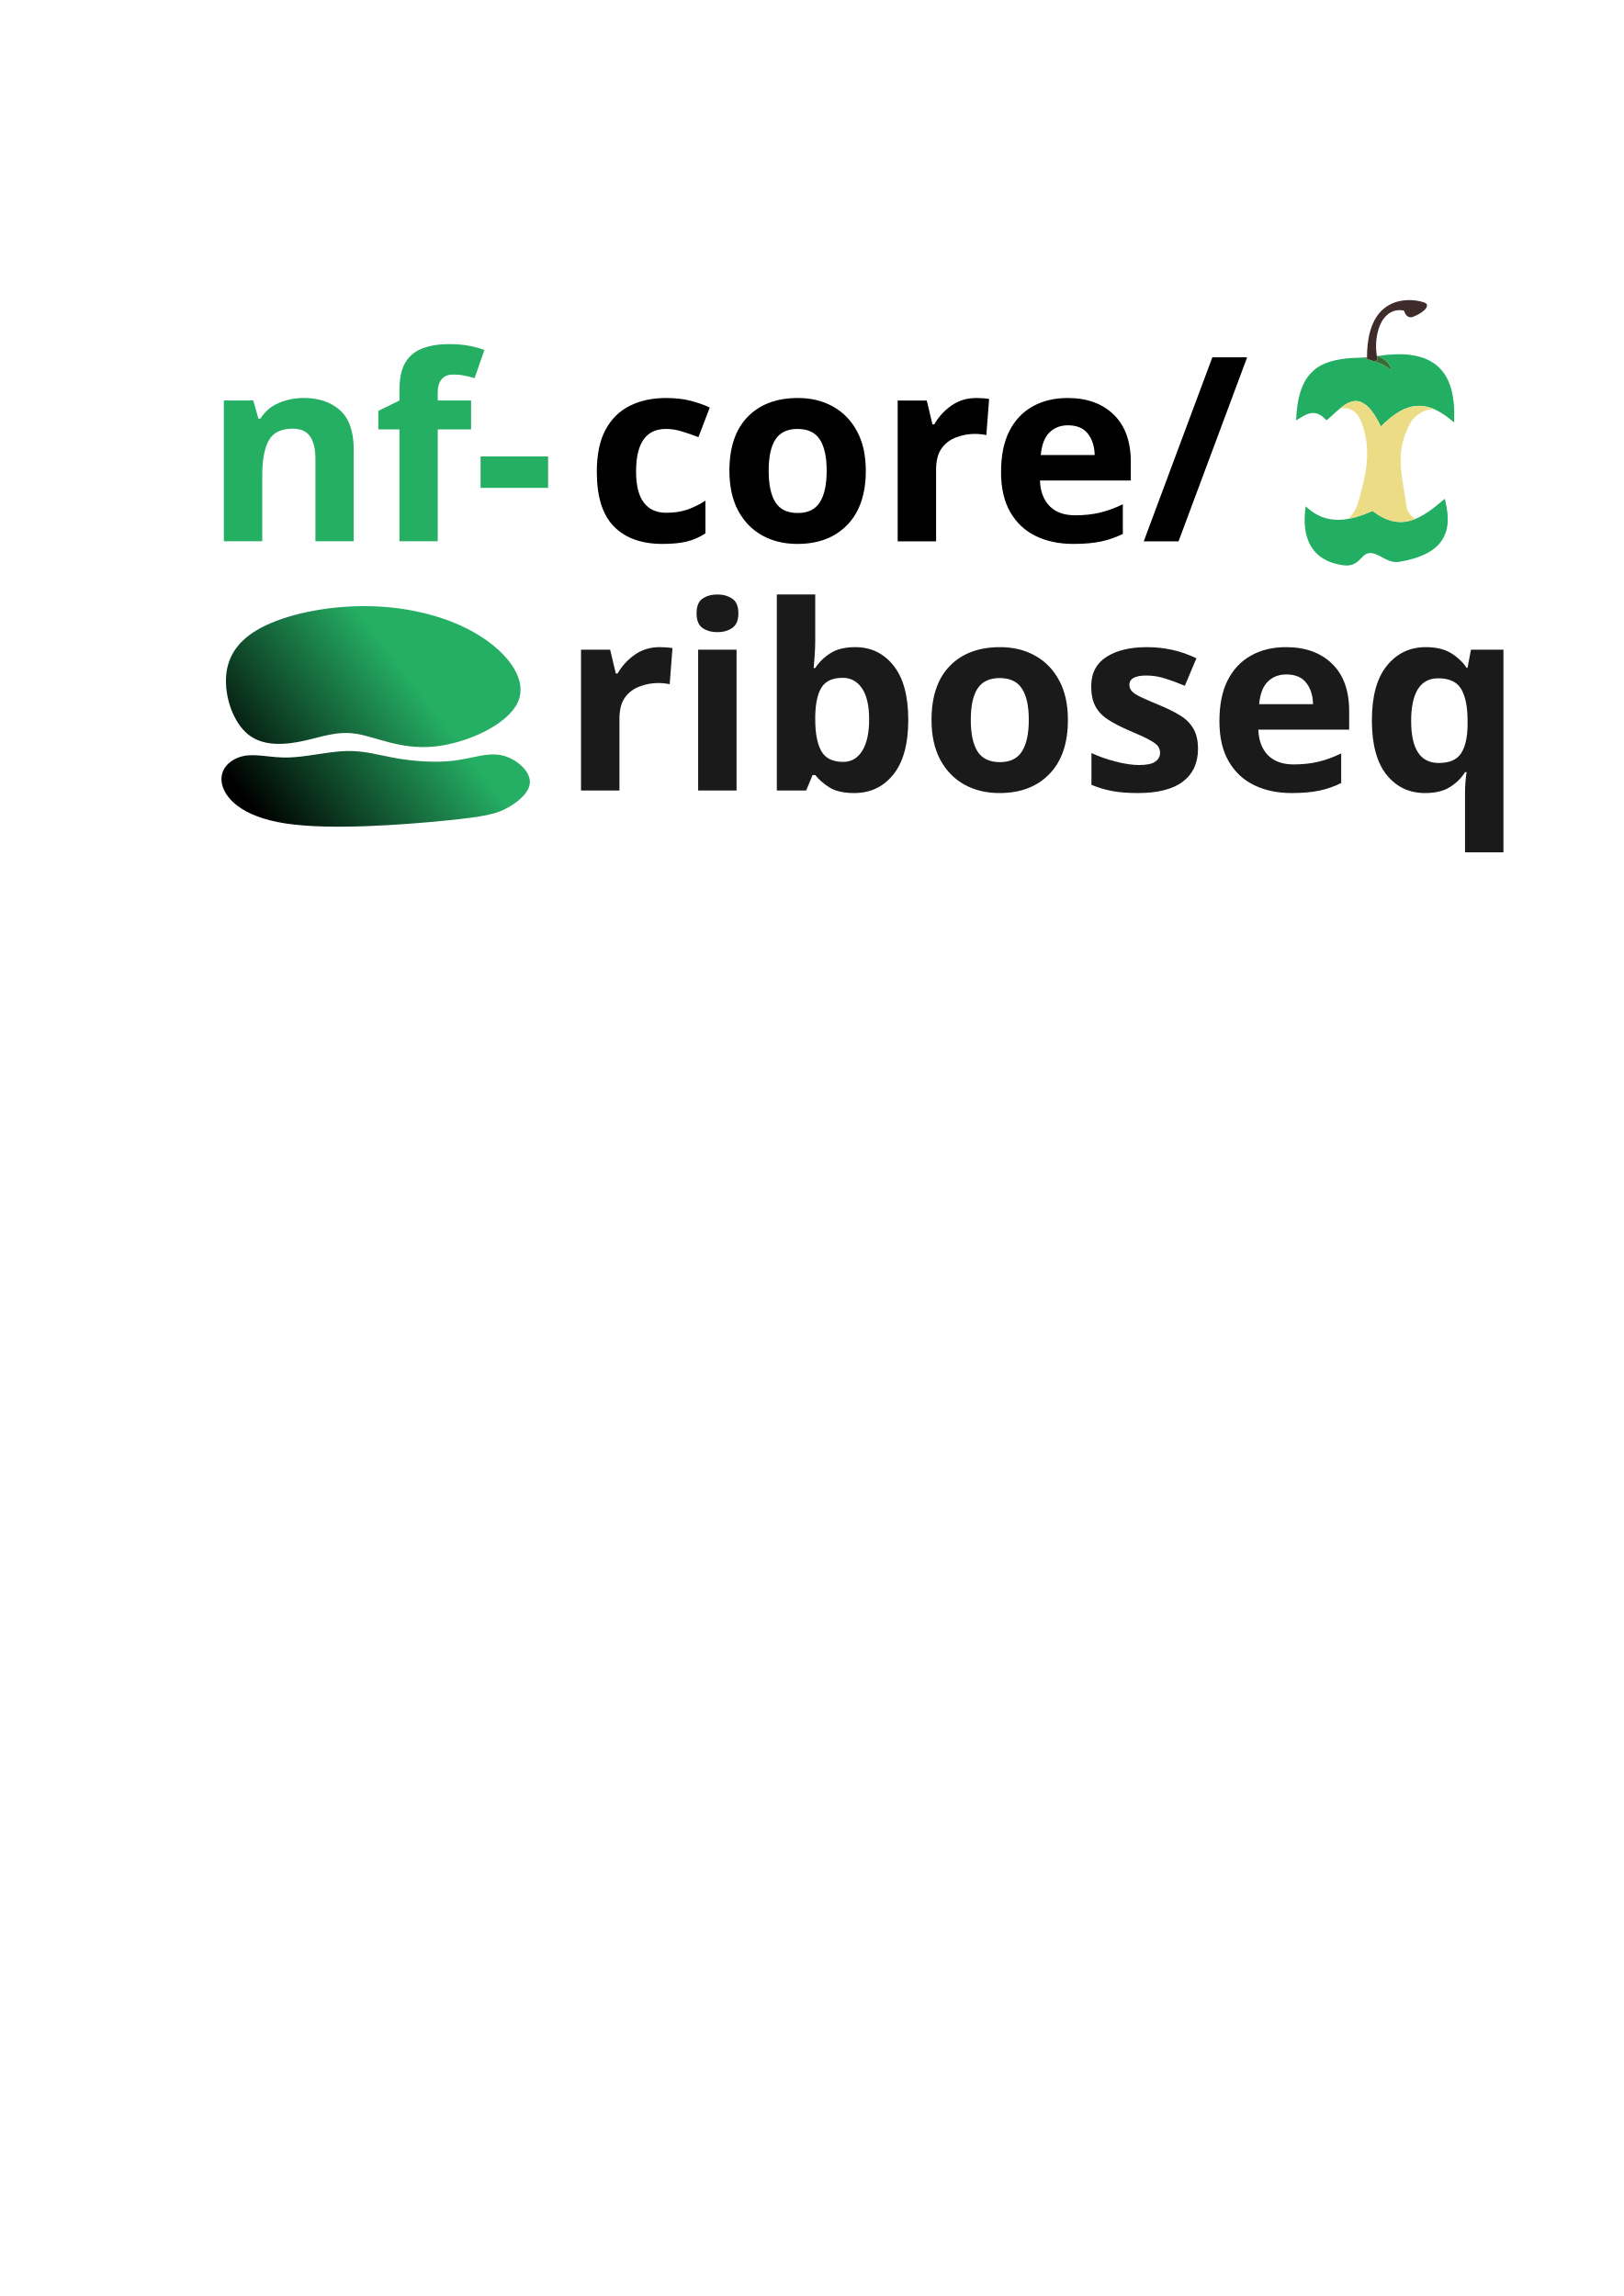
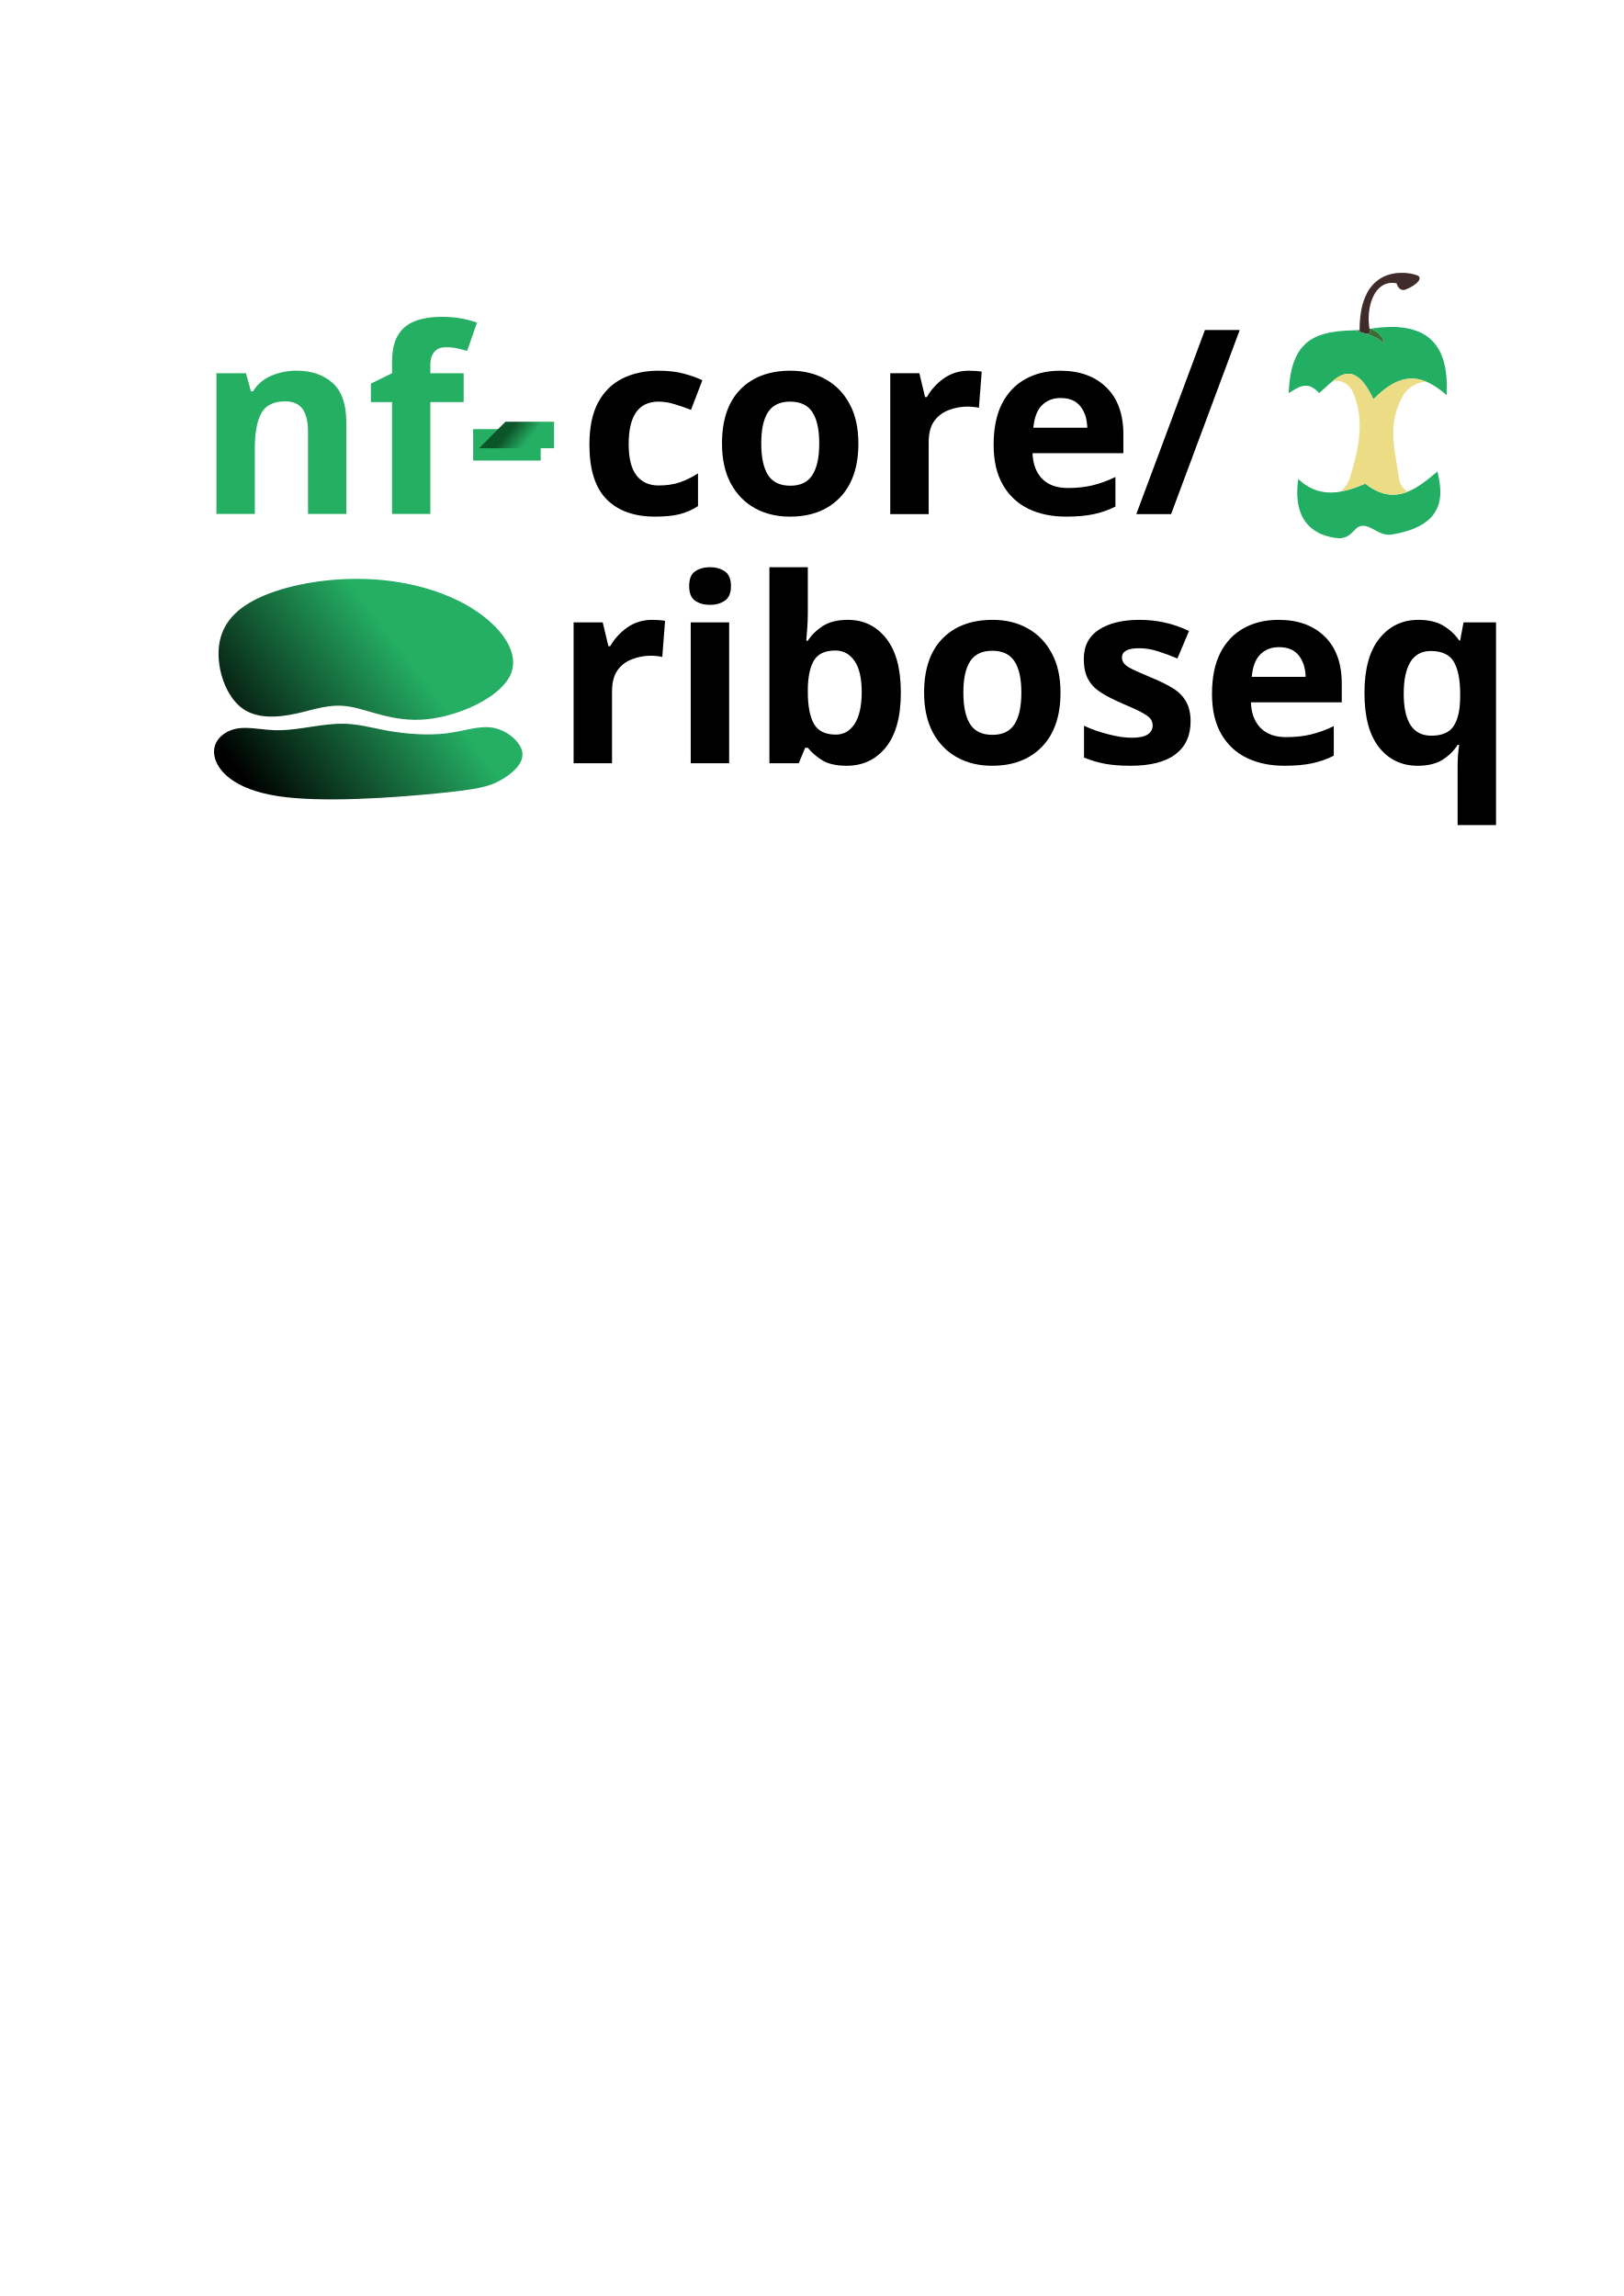
<svg xmlns="http://www.w3.org/2000/svg" xmlns:xlink="http://www.w3.org/1999/xlink" width="210mm" height="297mm" viewBox="0 0 210 297" version="1.1" id="svg1">
  <defs id="defs1">
    <linearGradient xlink:href="#linearGradient15697" id="linearGradient12" gradientUnits="userSpaceOnUse" gradientTransform="matrix(0.04574445,-0.0346747,0.0346747,0.04574445,-790.0689,-394.143)" x1="-6640" y1="913.566" x2="-2480.299" y2="913.566" />
    <linearGradient id="linearGradient15697">
      <stop style="stop-color:#000000;stop-opacity:1;" offset="0" id="stop15693" />
      <stop style="stop-color:#25af64;stop-opacity:1;" offset="0.698" id="stop15695" />
    </linearGradient>
-     <linearGradient xlink:href="#linearGradient15697" id="linearGradient1" gradientUnits="userSpaceOnUse" gradientTransform="matrix(0.04574445,-0.0346747,0.0346747,0.04574445,-790.0689,-394.143)" x1="-6640" y1="913.566" x2="-2480.299" y2="913.566" />
+     <linearGradient xlink:href="#a-9" id="linearGradient4332" gradientUnits="userSpaceOnUse" gradientTransform="matrix(6.025353,4.707471,-4.707471,6.025353,64.62676,54.56178)" x2="1" />
+     <linearGradient id="a-9" x2="1" gradientTransform="matrix(47.34875,36.9925,-36.9925,47.34875,344.325,162.1875)" gradientUnits="userSpaceOnUse">
+       <stop stop-color="#0c542a" offset="0" id="stop15-38" />
+       <stop stop-color="#0c542a" offset=".215" id="stop17-02" />
+       <stop stop-color="#25af64" offset=".58" id="stop19-4" />
+       <stop stop-color="#25af64" offset=".847" id="stop21-8" />
+       <stop stop-color="#25af64" offset="1" id="stop23-39" />
+     </linearGradient>
+     <linearGradient xlink:href="#linearGradient15697" id="linearGradient3" gradientUnits="userSpaceOnUse" gradientTransform="matrix(0.04574445,-0.0346747,0.0346747,0.04574445,-790.0689,-394.143)" x1="-6640" y1="913.566" x2="-2480.299" y2="913.566" />
+     <linearGradient id="a-9-5" x2="1" gradientTransform="matrix(47.34875,36.9925,-36.9925,47.34875,344.325,162.1875)" gradientUnits="userSpaceOnUse">
+       <stop stop-color="#0c542a" offset="0" id="stop15-38-8" />
+       <stop stop-color="#0c542a" offset=".215" id="stop17-02-1" />
+       <stop stop-color="#25af64" offset=".58" id="stop19-4-4" />
+       <stop stop-color="#25af64" offset=".847" id="stop21-8-7" />
+       <stop stop-color="#25af64" offset="1" id="stop23-39-1" />
+     </linearGradient>
  </defs>
  <g id="layer1">
-     <g id="g1" transform="translate(71.56752,-4.515881)">
+     <g id="g13" transform="translate(68.08947,98.95608)" />
+     <g id="g1" transform="translate(70.60849,-8.046107)">
      <g id="g4301" style="display:inline" transform="matrix(0.1271828,0,0,0.1271828,-37.26463,39.88179)">
        <path d="m 1209.062,147.1 v 4.253 c -0.088,0.022 -0.177,0.045 -0.265,0.066 -0.724,-0.595 -1.454,-1.184 -2.171,-1.786 -4.782,-4.013 -9.845,-7.615 -15.445,-10.415 -0.969,-0.485 -1.91,-1.055 -2.995,-1.276 -0.079,-0.172 -0.25,-0.199 -0.403,-0.261 -2.112,-0.871 -4.277,-1.575 -6.505,-2.09 -4.838,-1.12 -9.693,-1.226 -14.562,-0.247 -6.258,1.259 -11.857,4.016 -17.104,7.559 -5.206,3.516 -9.899,7.645 -14.303,12.111 -0.795,0.806 -0.809,0.804 -1.299,-0.215 -2.341,-4.875 -4.916,-9.614 -8.14,-13.973 -2.462,-3.329 -5.214,-6.371 -8.781,-8.566 -3.598,-2.214 -7.451,-3.018 -11.607,-2.013 -5.101,1.232 -9.199,4.206 -13.064,7.575 -2.357,1.825 -4.471,3.924 -6.659,5.938 -1.962,1.806 -3.933,3.603 -5.97,5.326 -0.372,0.316 -0.57,0.311 -0.909,-0.044 -1.978,-2.075 -4.101,-3.971 -6.65,-5.343 -3.664,-1.972 -7.461,-2.214 -11.386,-0.936 -3.29,1.07 -6.201,2.871 -9.115,4.675 -1.149,0.711 -2.22,1.55 -3.459,2.114 v -0.286 c 0.17,-0.205 0.109,-0.455 0.117,-0.685 0.186,-5.26 0.634,-10.495 1.45,-15.699 1.125,-7.173 2.931,-14.144 6.128,-20.7 2.392,-4.904 5.519,-9.28 9.578,-12.949 5.33,-4.82 11.623,-7.866 18.473,-9.835 7.426,-2.134 15.051,-3.014 22.738,-3.436 3.041,-0.168 6.088,-0.24 9.133,-0.355 1.484,0.616 3.053,0.963 4.572,1.462 2.228,0.682 4.456,1.363 6.684,2.044 1.134,0.416 2.266,0.838 3.404,1.248 4.403,1.59 8.605,3.562 12.33,6.451 0.965,0.749 1.891,1.545 2.837,2.353 -0.189,-0.701 -0.447,-1.356 -0.695,-2.014 -1.629,-4.321 -4.115,-7.959 -8.158,-10.399 -1.671,-1.009 -3.447,-1.812 -5.145,-2.765 0.165,-0.021 0.331,-0.039 0.496,-0.066 5.359,-0.891 10.759,-1.421 16.183,-1.635 4.661,-0.185 9.33,-0.116 13.982,0.367 5.438,0.566 10.756,1.637 15.895,3.538 7.603,2.811 14.076,7.21 19.098,13.621 4.381,5.593 7.174,11.957 8.964,18.79 1.778,6.779 2.534,13.695 2.728,20.684 0,2.605 0,5.21 0,7.815" id="path66-4" style="fill:#22ae63" />
        <path d="m 1209.062,139.287 c 0.044,0 0.085,-0.009 0.128,-0.024 v 7.861 c -0.043,-0.01 -0.084,-0.018 -0.126,-0.022 0,-2.605 0,-5.21 0,-7.815" id="path70-8" style="fill:#ecdc86" />
        <path d="m 1165.888,27.087 c 0,0.046 0,0.091 0.01,0.136 -1.765,0 -3.531,0.001 -5.298,0.001 0.01,-0.03 0.024,-0.06 0.029,-0.09 0,-0.015 -0.016,-0.031 -0.024,-0.048 h 5.286 z" id="path74-6" style="fill:#a0918f" />
        <path d="m 1169.338,249.819 c 2.981,-1.198 5.821,-2.667 8.585,-4.306 3.295,-1.954 6.434,-4.138 9.489,-6.435 2.578,-1.938 5.1,-3.951 7.551,-6.051 1.416,-1.212 2.874,-2.377 4.3,-3.578 0.287,-0.241 0.292,-0.136 0.369,0.158 0.517,1.942 0.876,3.919 1.268,5.889 0.534,2.684 0.961,5.388 1.259,8.106 0.344,3.139 0.469,6.295 0.281,9.446 -0.233,3.936 -0.94,7.796 -2.308,11.509 -0.825,2.237 -1.906,4.354 -3.186,6.365 -1.644,2.583 -3.6,4.912 -5.864,6.964 -2.756,2.496 -5.8,4.588 -9.061,6.386 -4.426,2.441 -9.114,4.23 -13.925,5.7 -4.593,1.403 -9.284,2.417 -14.018,3.219 -1.284,0.217 -2.57,0.45 -3.879,0.416 -2.764,-0.069 -5.415,-0.69 -7.987,-1.689 -3.91,-1.516 -7.388,-3.886 -11.179,-5.64 -2.078,-0.963 -4.221,-1.667 -6.529,-1.823 -2.967,-0.2 -5.484,0.815 -7.606,2.822 -1.593,1.504 -3.098,3.099 -4.666,4.629 -2.636,2.574 -5.724,4.317 -9.39,4.926 -2.434,0.404 -4.87,0.276 -7.303,-0.07 -3.38,-0.482 -6.691,-1.259 -9.939,-2.304 -4.742,-1.524 -9.156,-3.714 -13.111,-6.746 -3.748,-2.873 -6.793,-6.383 -9.203,-10.461 -2.424,-4.103 -3.938,-8.539 -4.961,-13.151 -0.449,-2.022 -0.721,-4.088 -0.932,-6.159 -0.296,-2.902 -0.474,-5.808 -0.399,-8.721 0.104,-4.09 0.417,-8.168 1.05,-12.338 0.485,0.435 0.922,0.819 1.354,1.212 2.636,2.413 5.5,4.532 8.576,6.336 3.476,2.038 7.165,3.638 11.065,4.678 2.639,0.704 5.334,1.136 8.065,1.36 2.255,0.184 4.515,0.22 6.76,0.081 2.644,-0.161 5.301,-0.346 7.88,-1.061 0.329,-0.04 0.662,-0.058 0.988,-0.125 2.368,-0.494 4.716,-1.055 7.043,-1.734 2.678,-0.781 5.321,-1.657 7.933,-2.625 2.541,-0.943 5.051,-1.971 7.537,-3.053 0.734,-0.32 1.177,-0.181 1.755,0.265 4.149,3.211 8.584,5.94 13.481,7.872 5.393,2.127 10.951,3.154 16.767,2.672 4.194,-0.345 8.201,-1.386 12.09,-2.944" id="path78" style="fill:#22ae63" />
        <path d="m 1169.338,249.819 c -3.889,1.558 -7.896,2.599 -12.09,2.944 -5.816,0.481 -11.375,-0.545 -16.767,-2.672 -4.897,-1.933 -9.332,-4.661 -13.481,-7.872 -0.578,-0.446 -1.021,-0.585 -1.755,-0.265 -2.486,1.081 -4.996,2.11 -7.537,3.053 -2.611,0.968 -5.255,1.844 -7.933,2.625 -2.326,0.679 -4.675,1.24 -7.043,1.734 -0.325,0.068 -0.659,0.085 -0.988,0.125 0.816,-0.949 1.633,-1.899 2.453,-2.848 3.316,-3.84 5.651,-8.205 7.025,-13.089 1.877,-6.674 3.841,-13.325 5.401,-20.084 1.146,-4.973 2.156,-9.971 2.836,-15.033 0.486,-3.627 0.796,-7.266 1.009,-10.92 0.196,-3.357 0.144,-6.71 -0.065,-10.055 -0.632,-10.117 -2.855,-19.892 -6.954,-29.163 -2.456,-5.555 -6.686,-9.361 -12.688,-10.925 -2.594,-0.676 -5.183,-0.464 -7.73,0.333 -0.201,0.062 -0.393,0.184 -0.619,0.121 3.866,-3.369 7.963,-6.343 13.064,-7.576 4.156,-1.005 8.01,-0.2 11.607,2.014 3.569,2.194 6.319,5.236 8.783,8.566 3.224,4.357 5.798,9.098 8.139,13.971 0.49,1.02 0.505,1.021 1.299,0.216 4.405,-4.466 9.098,-8.595 14.304,-12.111 5.245,-3.542 10.846,-6.3 17.102,-7.559 4.87,-0.98 9.726,-0.873 14.564,0.246 2.226,0.515 4.393,1.219 6.504,2.09 0.152,0.064 0.325,0.089 0.403,0.263 -6.213,0.121 -11.588,2.49 -16.483,6.146 -2.361,1.765 -4.466,3.795 -6.089,6.261 -1.349,2.047 -2.43,4.254 -3.485,6.465 -2.154,4.515 -3.915,9.176 -5.171,14.024 -1.074,4.145 -1.754,8.352 -2.11,12.623 -0.276,3.304 -0.335,6.61 -0.206,9.911 0.159,4.055 0.537,8.098 1.06,12.127 0.874,6.756 2.067,13.459 3.156,20.18 0.605,3.724 1.121,7.461 1.716,11.185 0.869,5.418 3.848,9.465 8.245,12.578 0.175,0.122 0.349,0.247 0.524,0.371" id="path82" style="fill:#ecdc86" />
        <path d="m 1160.588,27.225 c 1.766,0 3.533,-0.001 5.298,-0.001 4.298,0.195 8.498,0.914 12.574,2.311 3.147,1.079 3.853,3.143 1.954,5.871 -1.354,1.949 -3.226,3.355 -5.168,4.659 -2.534,1.701 -5.246,3.062 -8.1,4.139 -2.99,1.127 -5.843,0.026 -7.651,-2.945 -0.571,-0.936 -1.01,-1.936 -1.311,-2.99 -0.09,-0.315 -0.221,-0.456 -0.559,-0.516 -6.645,-1.177 -12.508,0.357 -17.426,5.066 -4.004,3.835 -6.378,8.641 -8.036,13.841 -1.496,4.691 -2.236,9.515 -2.471,14.431 -0.209,4.37 0.085,8.704 0.761,13.019 0.133,0.74 0.312,1.475 0.389,2.22 0.094,0.919 -0.177,1.72 -0.976,2.286 -0.835,0.593 -1.79,0.491 -2.729,0.506 -2.228,-0.681 -4.455,-1.363 -6.683,-2.044 -0.014,-0.529 -0.028,-1.056 -0.04,-1.584 0.033,-2.309 0.041,-4.617 0.169,-6.923 0.505,-9.133 1.881,-18.086 5.415,-26.599 2.63,-6.335 6.349,-11.89 11.68,-16.285 4.381,-3.611 9.376,-5.985 14.881,-7.311 2.64,-0.635 5.317,-1.02 8.03,-1.153" id="path86" style="fill:#3f2b29" />
        <path d="m 1127.138,89.112 c 0.939,-0.015 1.894,0.086 2.729,-0.506 0.797,-0.566 1.07,-1.367 0.976,-2.286 -0.077,-0.746 -0.256,-1.48 -0.39,-2.22 0.419,-0.039 0.839,-0.076 1.259,-0.114 1.699,0.951 3.474,1.755 5.145,2.764 4.043,2.441 6.529,6.077 8.158,10.399 0.247,0.659 0.506,1.314 0.695,2.015 -0.945,-0.807 -1.873,-1.605 -2.837,-2.354 -3.725,-2.888 -7.928,-4.86 -12.33,-6.45 -1.137,-0.411 -2.27,-0.831 -3.404,-1.248" id="path90" style="fill:#386e35" />
        <path d="m 1120.412,85.487 c 0.013,0.527 0.026,1.056 0.039,1.584 -1.52,-0.5 -3.089,-0.846 -4.572,-1.462 1.511,-0.041 3.022,-0.081 4.534,-0.121" id="path94" style="fill:#386e35" />
      </g>
-       <text style="font-weight:bold;font-size:33.365px;line-height:0%;font-family:'Maven Pro';display:inline;stroke-width:0.13" id="text69" font-weight="bold" font-size="209.87px" y="74.548" x="4.123">
-         <tspan style="font-weight:bold;font-size:33.364px;font-family:'Maven Pro';fill:#24af63;stroke-width:0.13" id="tspan71" font-weight="bold" font-size="209.87px" y="74.548" x="4.123" class="st0 st1 st2">
+       <text style="font-weight:bold;font-size:33.365px;line-height:0%;font-family:'Maven Pro';display:inline;fill:#000000;stroke-width:0.13" id="text69" font-weight="bold" font-size="209.87px" y="74.548" x="4.123">
+         <tspan style="font-weight:bold;font-size:33.364px;font-family:'Maven Pro';fill:#000000;stroke-width:0.13" id="tspan71" font-weight="bold" font-size="209.87px" y="74.548" x="4.123" class="st0 st1 st2">
          <tspan style="fill:#000000;stroke-width:0.13" id="tspan73">core/</tspan>
        </tspan>
      </text>
      <g id="g27" transform="translate(4.474269,-1.124227)">
-         <path style="font-variation-settings:normal;vector-effect:none;fill:url(#linearGradient1);fill-opacity:1;stroke:none;stroke-width:1.248;stroke-linecap:butt;stroke-linejoin:miter;stroke-miterlimit:4;stroke-dasharray:none;stroke-dashoffset:0;stroke-opacity:1;-inkscape-stroke:none;stop-color:#000000" d="m -898.048,-149.604 c 26.429,-2.432 59.626,-17.49 68.27,-35.81 8.644,-18.319 -7.268,-39.91 -30.967,-54.787 -23.699,-14.876 -55.186,-23.029 -87.21,-23.93 -32.024,-0.901 -64.58,5.452 -85.748,15.564 -21.168,10.112 -30.94,23.977 -32.22,41.39 -1.279,17.413 5.929,38.363 18.346,48.023 12.417,9.66 30.039,8.04 44.864,4.756 14.826,-3.284 26.858,-8.232 42.712,-5.603 15.854,2.629 35.522,12.829 61.952,10.396 z" id="path14263" transform="matrix(0.159638,0,0,0.1585896,123.3658,125.9472)" />
+         <path style="font-variation-settings:normal;vector-effect:none;fill:url(#linearGradient3);fill-opacity:1;stroke:none;stroke-width:1.248;stroke-linecap:butt;stroke-linejoin:miter;stroke-miterlimit:4;stroke-dasharray:none;stroke-dashoffset:0;stroke-opacity:1;-inkscape-stroke:none;stop-color:#000000" d="m -898.048,-149.604 c 26.429,-2.432 59.626,-17.49 68.27,-35.81 8.644,-18.319 -7.268,-39.91 -30.967,-54.787 -23.699,-14.876 -55.186,-23.029 -87.21,-23.93 -32.024,-0.901 -64.58,5.452 -85.748,15.564 -21.168,10.112 -30.94,23.977 -32.22,41.39 -1.279,17.413 5.929,38.363 18.346,48.023 12.417,9.66 30.039,8.04 44.864,4.756 14.826,-3.284 26.858,-8.232 42.712,-5.603 15.854,2.629 35.522,12.829 61.952,10.396 z" id="path14263" transform="matrix(0.159638,0,0,0.1585896,123.3658,125.9472)" />
        <path style="font-variation-settings:normal;vector-effect:none;fill:url(#linearGradient12);fill-opacity:1;stroke:none;stroke-width:1.248;stroke-linecap:butt;stroke-linejoin:miter;stroke-miterlimit:4;stroke-dasharray:none;stroke-dashoffset:0;stroke-opacity:1;-inkscape-stroke:none;stop-color:#000000" d="m -843.136,-142.641 c -11.501,-2.31 -23.534,2.638 -38.252,4.472 -14.718,1.834 -32.126,0.552 -46.525,-1.966 -14.399,-2.518 -25.791,-6.274 -40.407,-5.894 -14.616,0.38 -32.451,4.901 -47.063,5.285 -14.611,0.385 -26.003,-3.371 -36.377,-1.219 -10.374,2.152 -19.718,10.215 -17.668,22.039 2.051,11.824 15.489,27.399 51.543,32.966 36.054,5.567 94.721,1.136 128.513,-2.21 33.792,-3.346 42.71,-5.606 51.839,-10.768 9.129,-5.161 18.474,-13.224 17.669,-22.031 -0.805,-8.807 -11.769,-18.366 -23.271,-20.676 z" id="path14271" transform="matrix(0.159638,0,0,0.1585896,123.3658,125.9472)" />
      </g>
-       <text style="font-weight:bold;font-size:33.365px;line-height:0%;font-family:'Maven Pro';display:inline;fill:#1a1a1a;stroke-width:0.13" id="text26" font-weight="bold" font-size="209.87px" y="106.775" x="0.97">
-         <tspan style="font-weight:bold;font-size:33.364px;font-family:'Maven Pro';fill:#1a1a1a;stroke-width:0.13" id="tspan26" font-weight="bold" font-size="209.87px" y="106.775" x="0.97" class="st0 st1 st2">riboseq<tspan style="fill:#1a1a1a;stroke-width:0.13" id="tspan25" />
+       <text style="font-weight:bold;font-size:33.365px;line-height:0%;font-family:'Maven Pro';display:inline;fill:#000000;stroke-width:0.13" id="text26" font-weight="bold" font-size="209.87px" y="106.775" x="0.97">
+         <tspan style="font-weight:bold;font-size:33.364px;font-family:'Maven Pro';fill:#000000;stroke-width:0.13" id="tspan26" font-weight="bold" font-size="209.87px" y="106.775" x="0.97" class="st0 st1 st2">riboseq<tspan style="fill:#000000;stroke-width:0.13" id="tspan25" />
        </tspan>
      </text>
      <text style="font-weight:bold;font-size:33.333px;line-height:0%;font-family:'Maven Pro';display:inline;stroke-width:0.13" id="text53-9" font-weight="bold" font-size="209.87px" y="74.528" x="-45.212">
        <tspan style="font-weight:bold;font-size:33.333px;font-family:'Maven Pro';fill:#24af63;stroke-width:0.13" id="tspan55-0" font-weight="bold" font-size="209.87px" y="74.528" x="-45.212" class="st0 st1 st2">nf-<tspan style="fill:#000000;stroke-width:0.13" id="tspan57-2" />
        </tspan>
      </text>
    </g>
-     <g id="g13" transform="translate(68.08947,98.95608)" />
+     <path d="m 65.376,54.549 -3.42,3.433 h 9.703 V 54.549 Z" id="path4330" style="fill:url(#linearGradient4332);stroke-width:0.13" />
  </g>
</svg>
